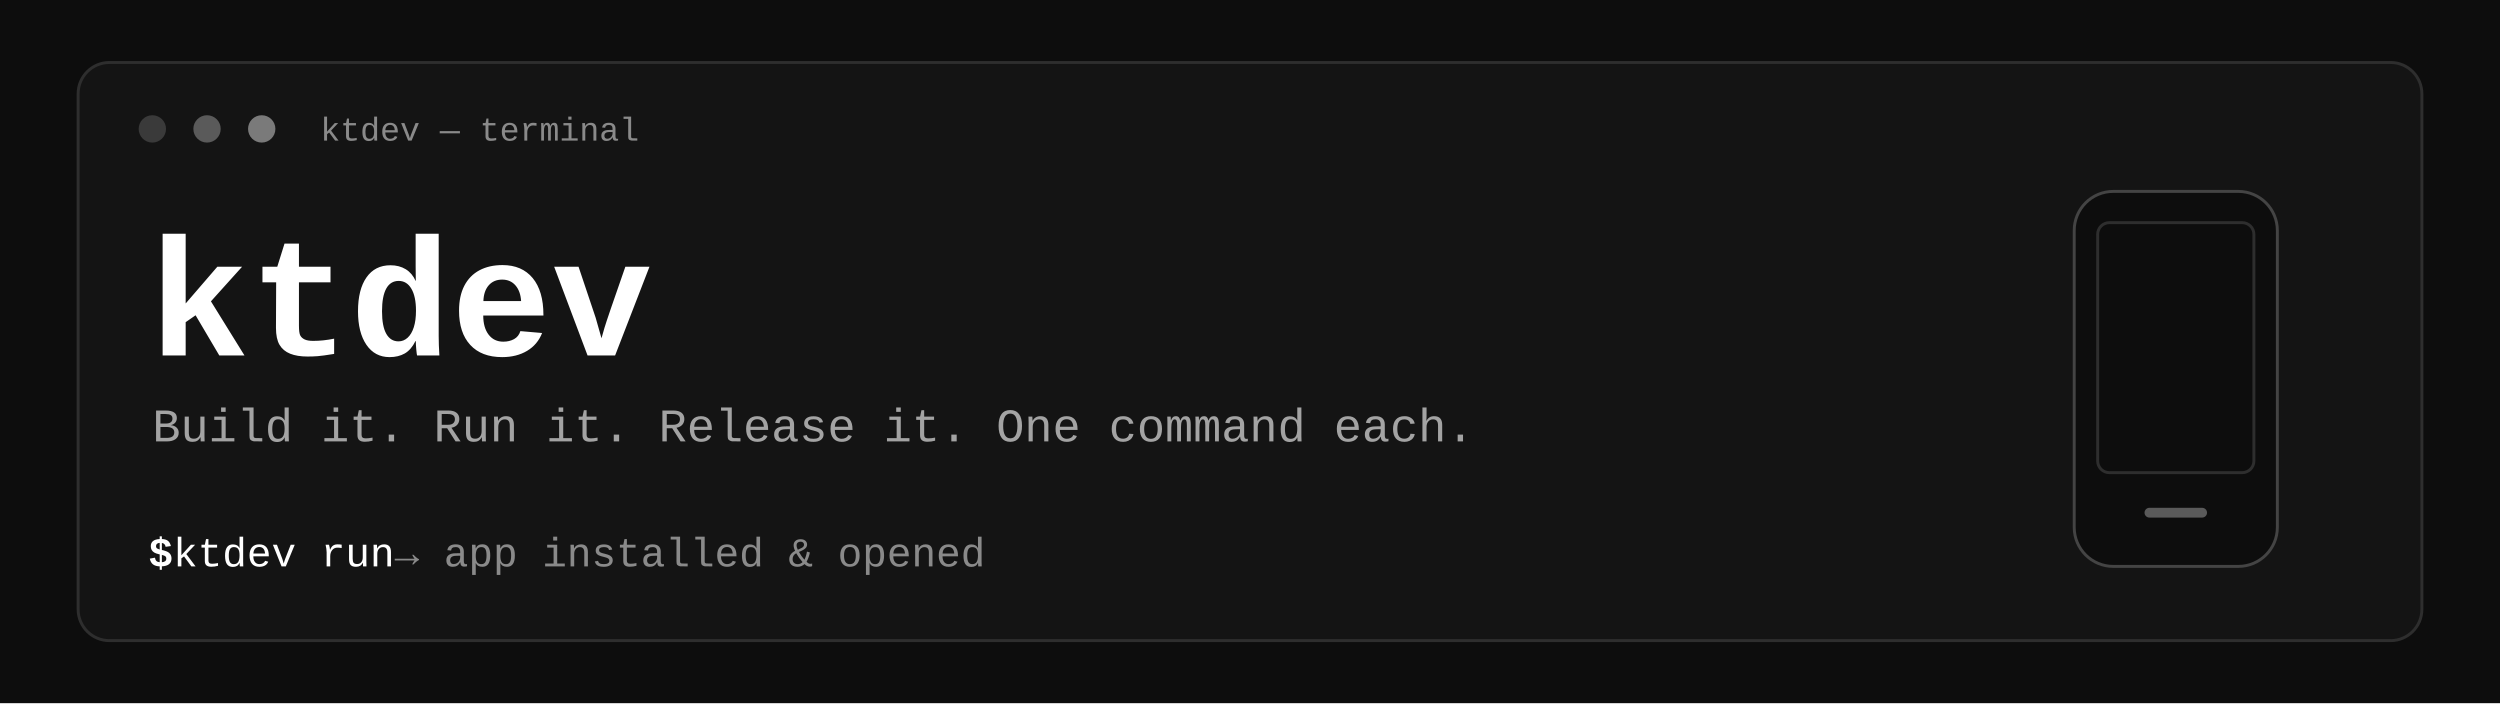
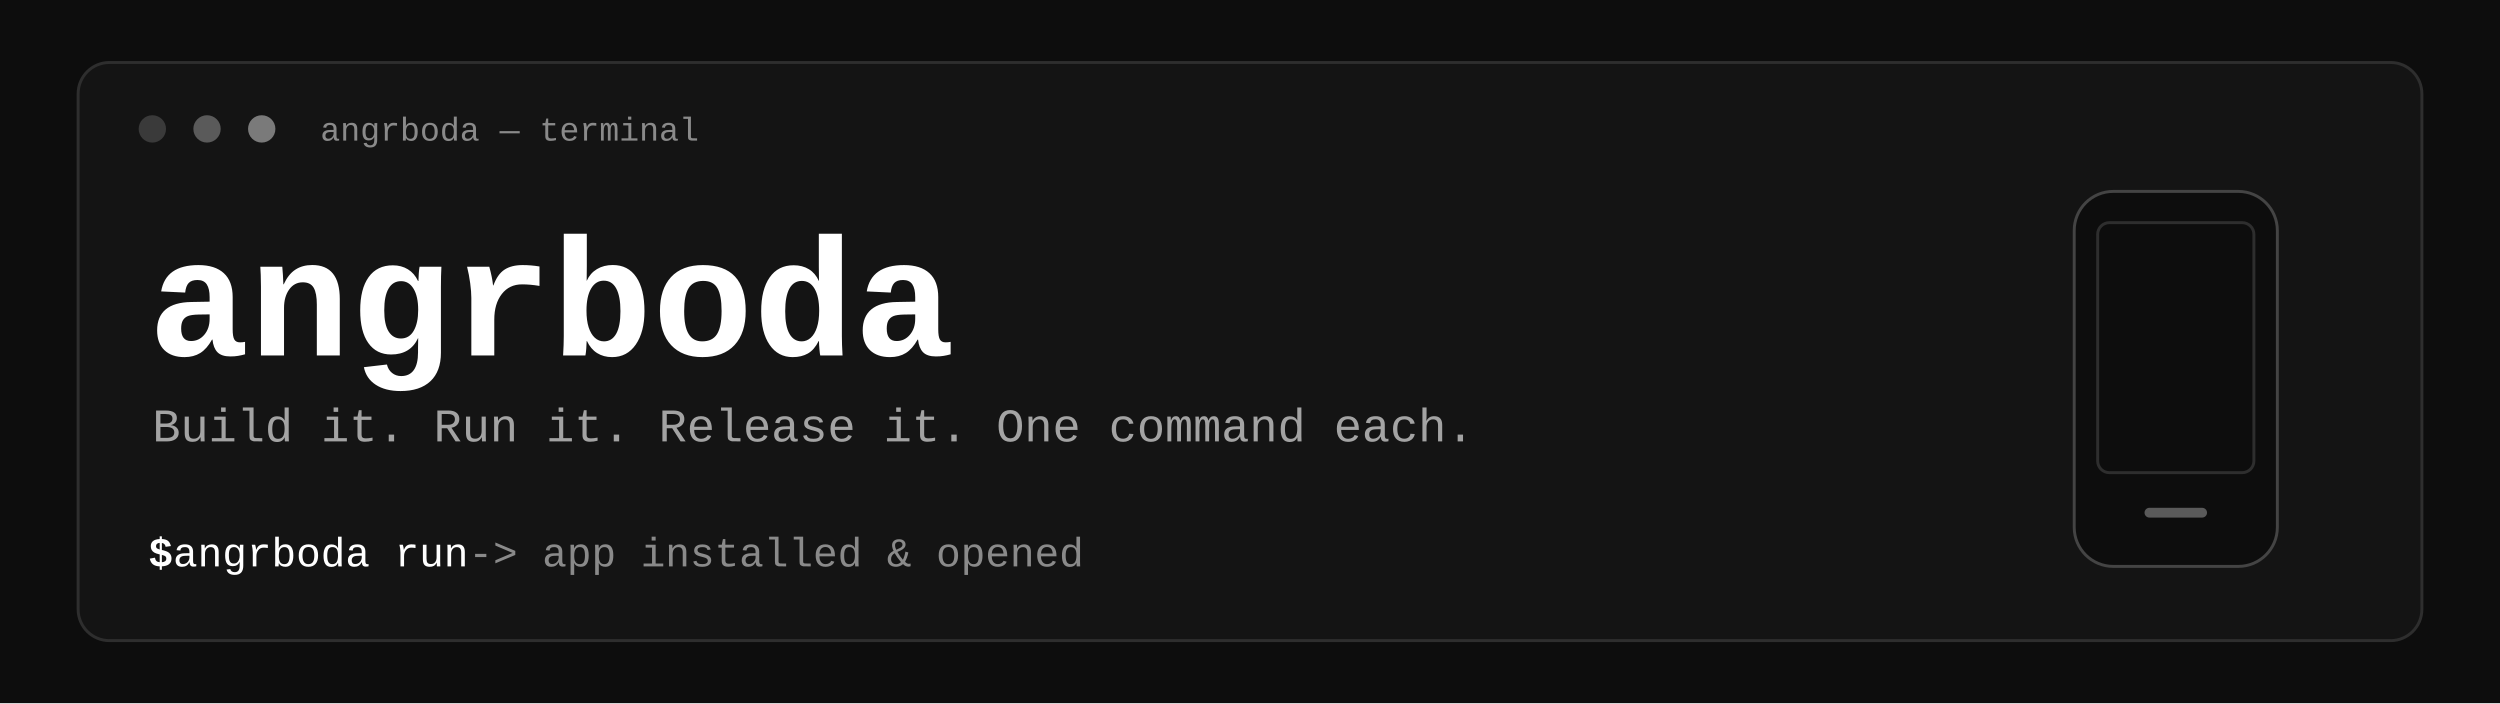
- <svg xmlns="http://www.w3.org/2000/svg" width="1280" height="360" viewBox="0 0 1280 360" role="img" aria-label="ktdev banner">
+ <svg xmlns="http://www.w3.org/2000/svg" width="1280" height="360" viewBox="0 0 1280 360" role="img" aria-label="angrboda banner">
  <rect width="1280" height="360" fill="#0d0d0d" />
  <rect x="40" y="32" width="1200" height="296" rx="16" fill="#141414" stroke="#2e2e2e" stroke-width="1.5" />
  <circle cx="78" cy="66" r="7" fill="#3a3a3a" />
  <circle cx="106" cy="66" r="7" fill="#5a5a5a" />
  <circle cx="134" cy="66" r="7" fill="#7a7a7a" />
-   <text x="164" y="72" font-family="ui-monospace, SFMono-Regular, Menlo, Consolas, 'Liberation Mono', monospace" font-size="17" fill="#8a8a8a">ktdev — terminal</text>
-   <text x="76" y="182" font-family="ui-monospace, SFMono-Regular, Menlo, Consolas, 'Liberation Mono', monospace" font-size="86" font-weight="bold" fill="#ffffff">ktdev</text>
+   <text x="164" y="72" font-family="ui-monospace, SFMono-Regular, Menlo, Consolas, 'Liberation Mono', monospace" font-size="17" fill="#8a8a8a">angrboda — terminal</text>
+   <text x="76" y="182" font-family="ui-monospace, SFMono-Regular, Menlo, Consolas, 'Liberation Mono', monospace" font-size="86" font-weight="bold" fill="#ffffff">angrboda</text>
  <text x="78" y="226" font-family="ui-monospace, SFMono-Regular, Menlo, Consolas, 'Liberation Mono', monospace" font-size="24" fill="#a3a3a3">Build it. Run it. Release it. One command each.</text>
  <text x="76" y="290" font-family="ui-monospace, SFMono-Regular, Menlo, Consolas, 'Liberation Mono', monospace" font-size="21" fill="#ffffff">
-     <tspan font-weight="bold">$ </tspan>ktdev run<tspan fill="#8a8a8a">  →  app installed &amp; opened</tspan>
+     <tspan font-weight="bold">$ </tspan>angrboda run<tspan fill="#8a8a8a">  -&gt;  app installed &amp; opened</tspan>
  </text>
  <rect x="1062" y="98" width="104" height="192" rx="20" fill="#0d0d0d" stroke="#444444" stroke-width="1.5" />
  <rect x="1074" y="114" width="80" height="128" rx="6" fill="none" stroke="#2e2e2e" stroke-width="1.5" />
  <rect x="1098" y="260" width="32" height="5" rx="2.5" fill="#5a5a5a" />
</svg>
